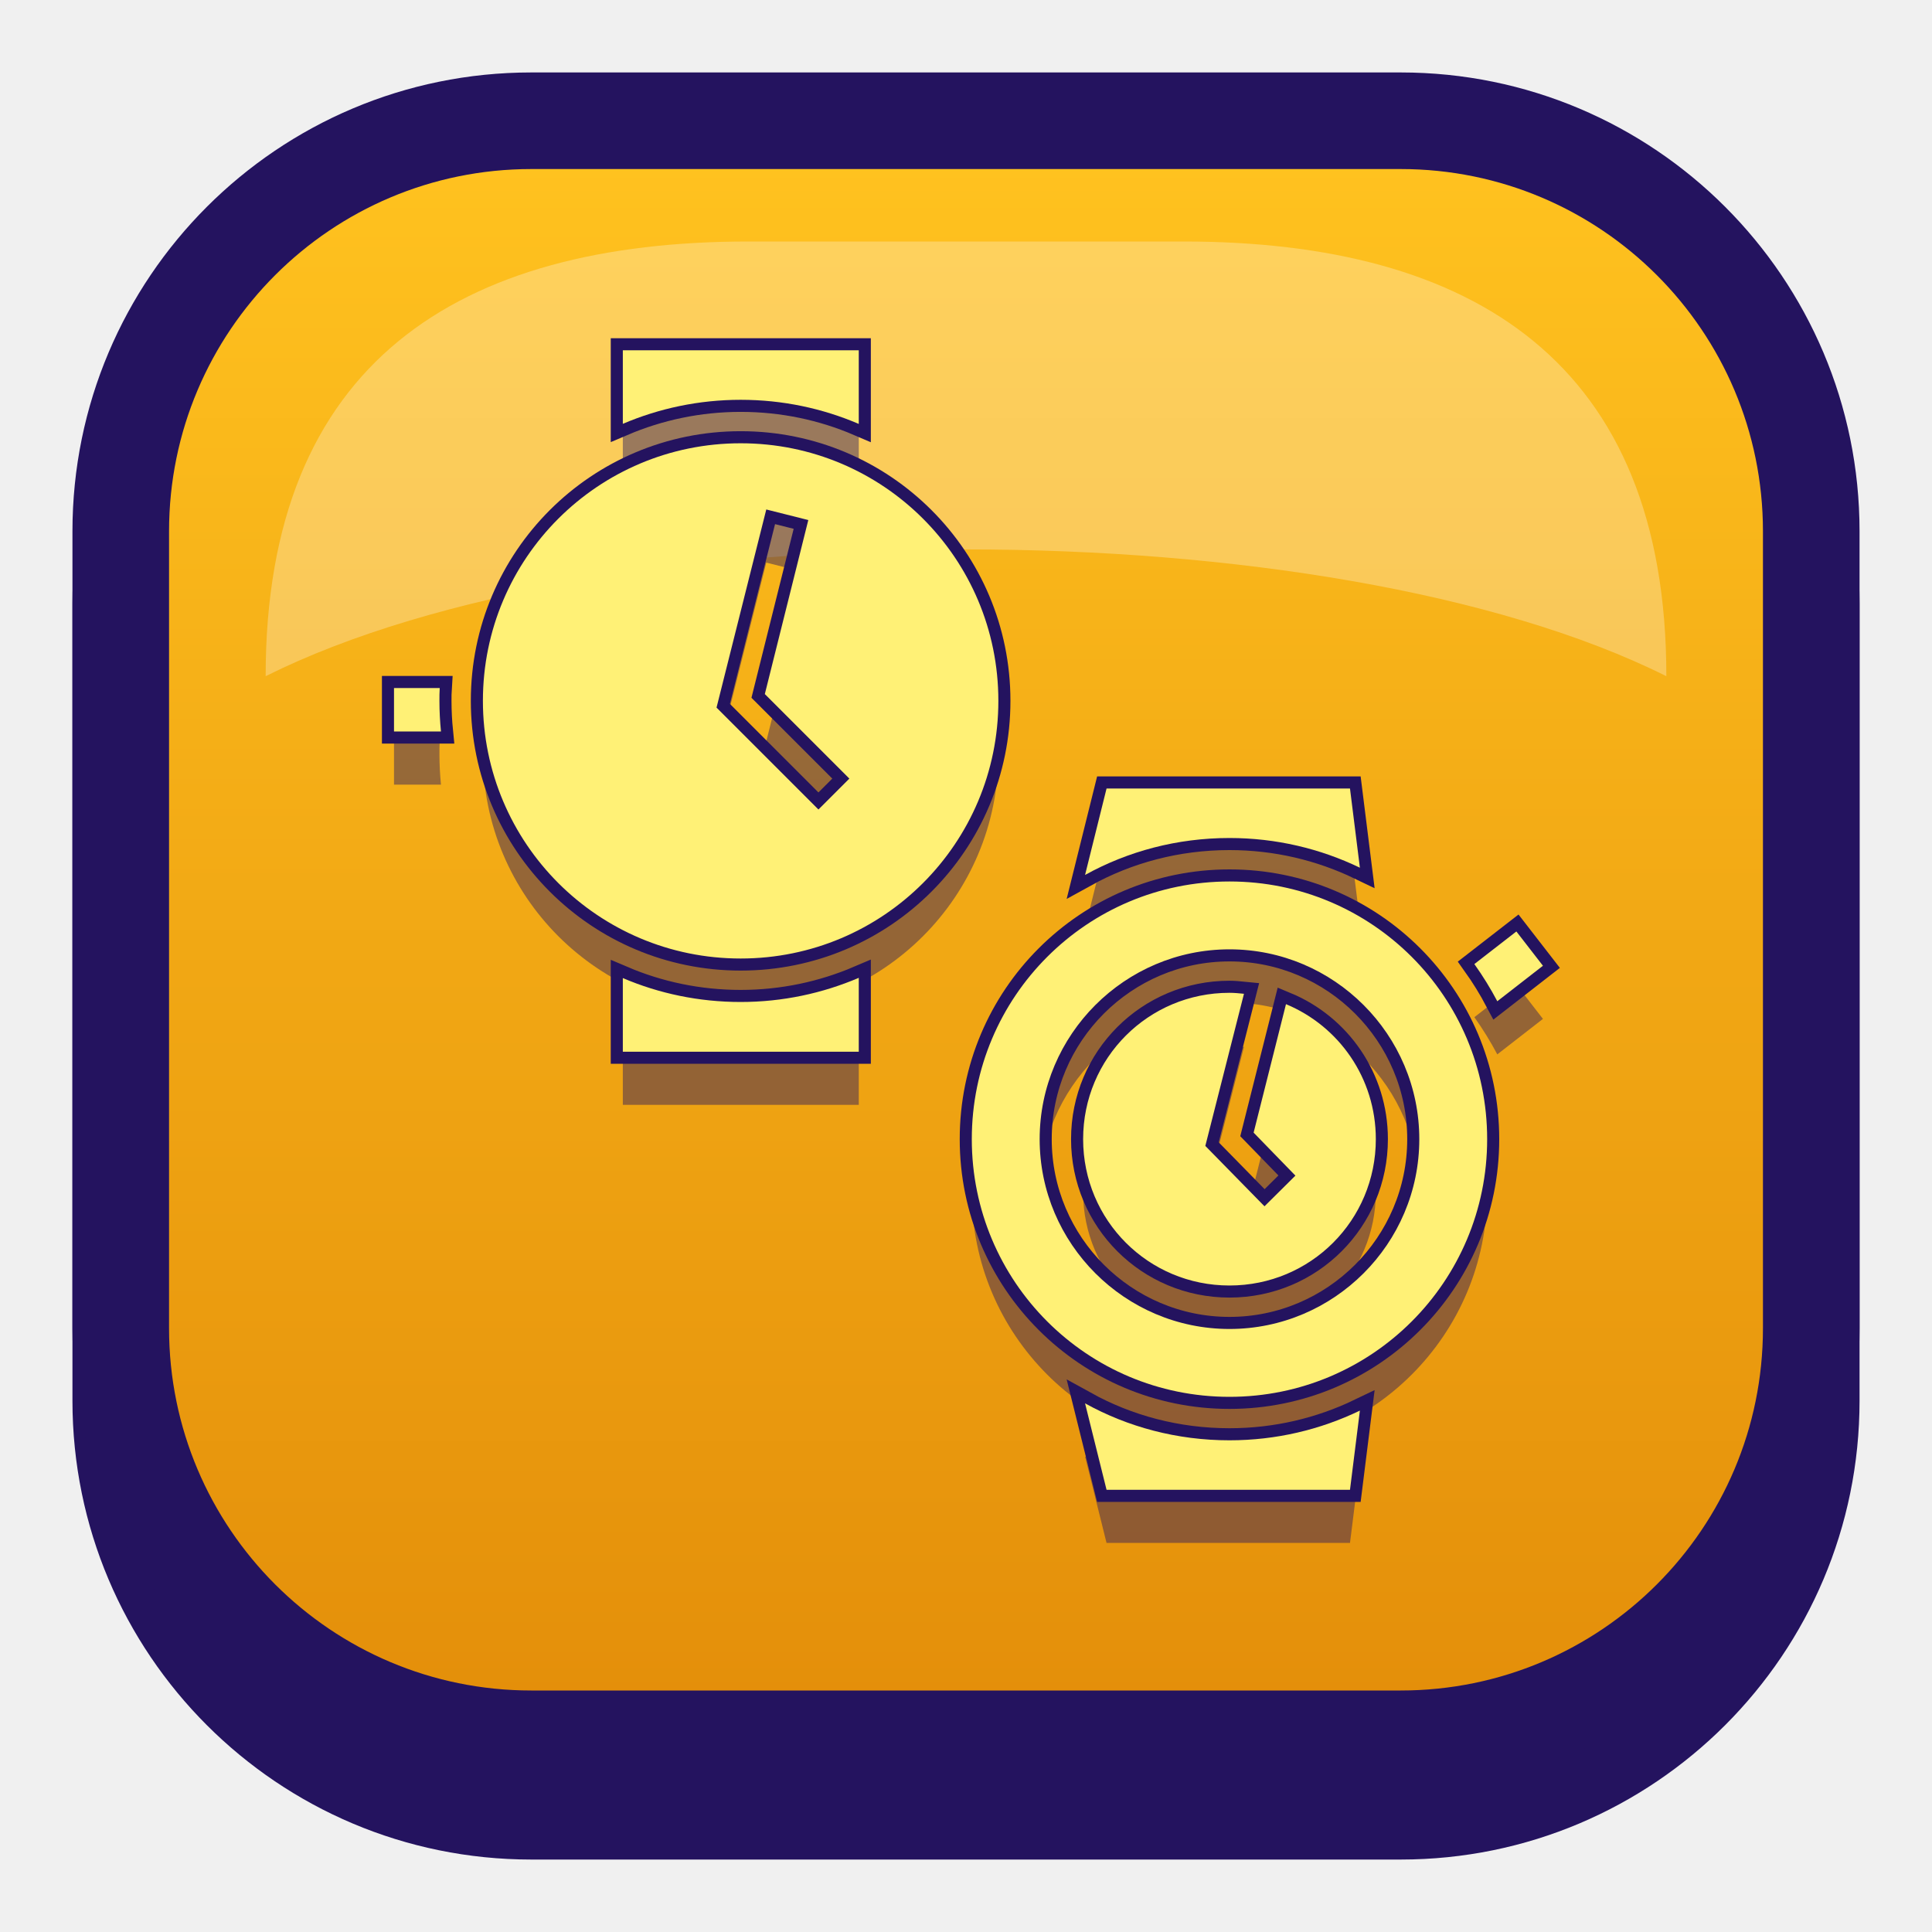
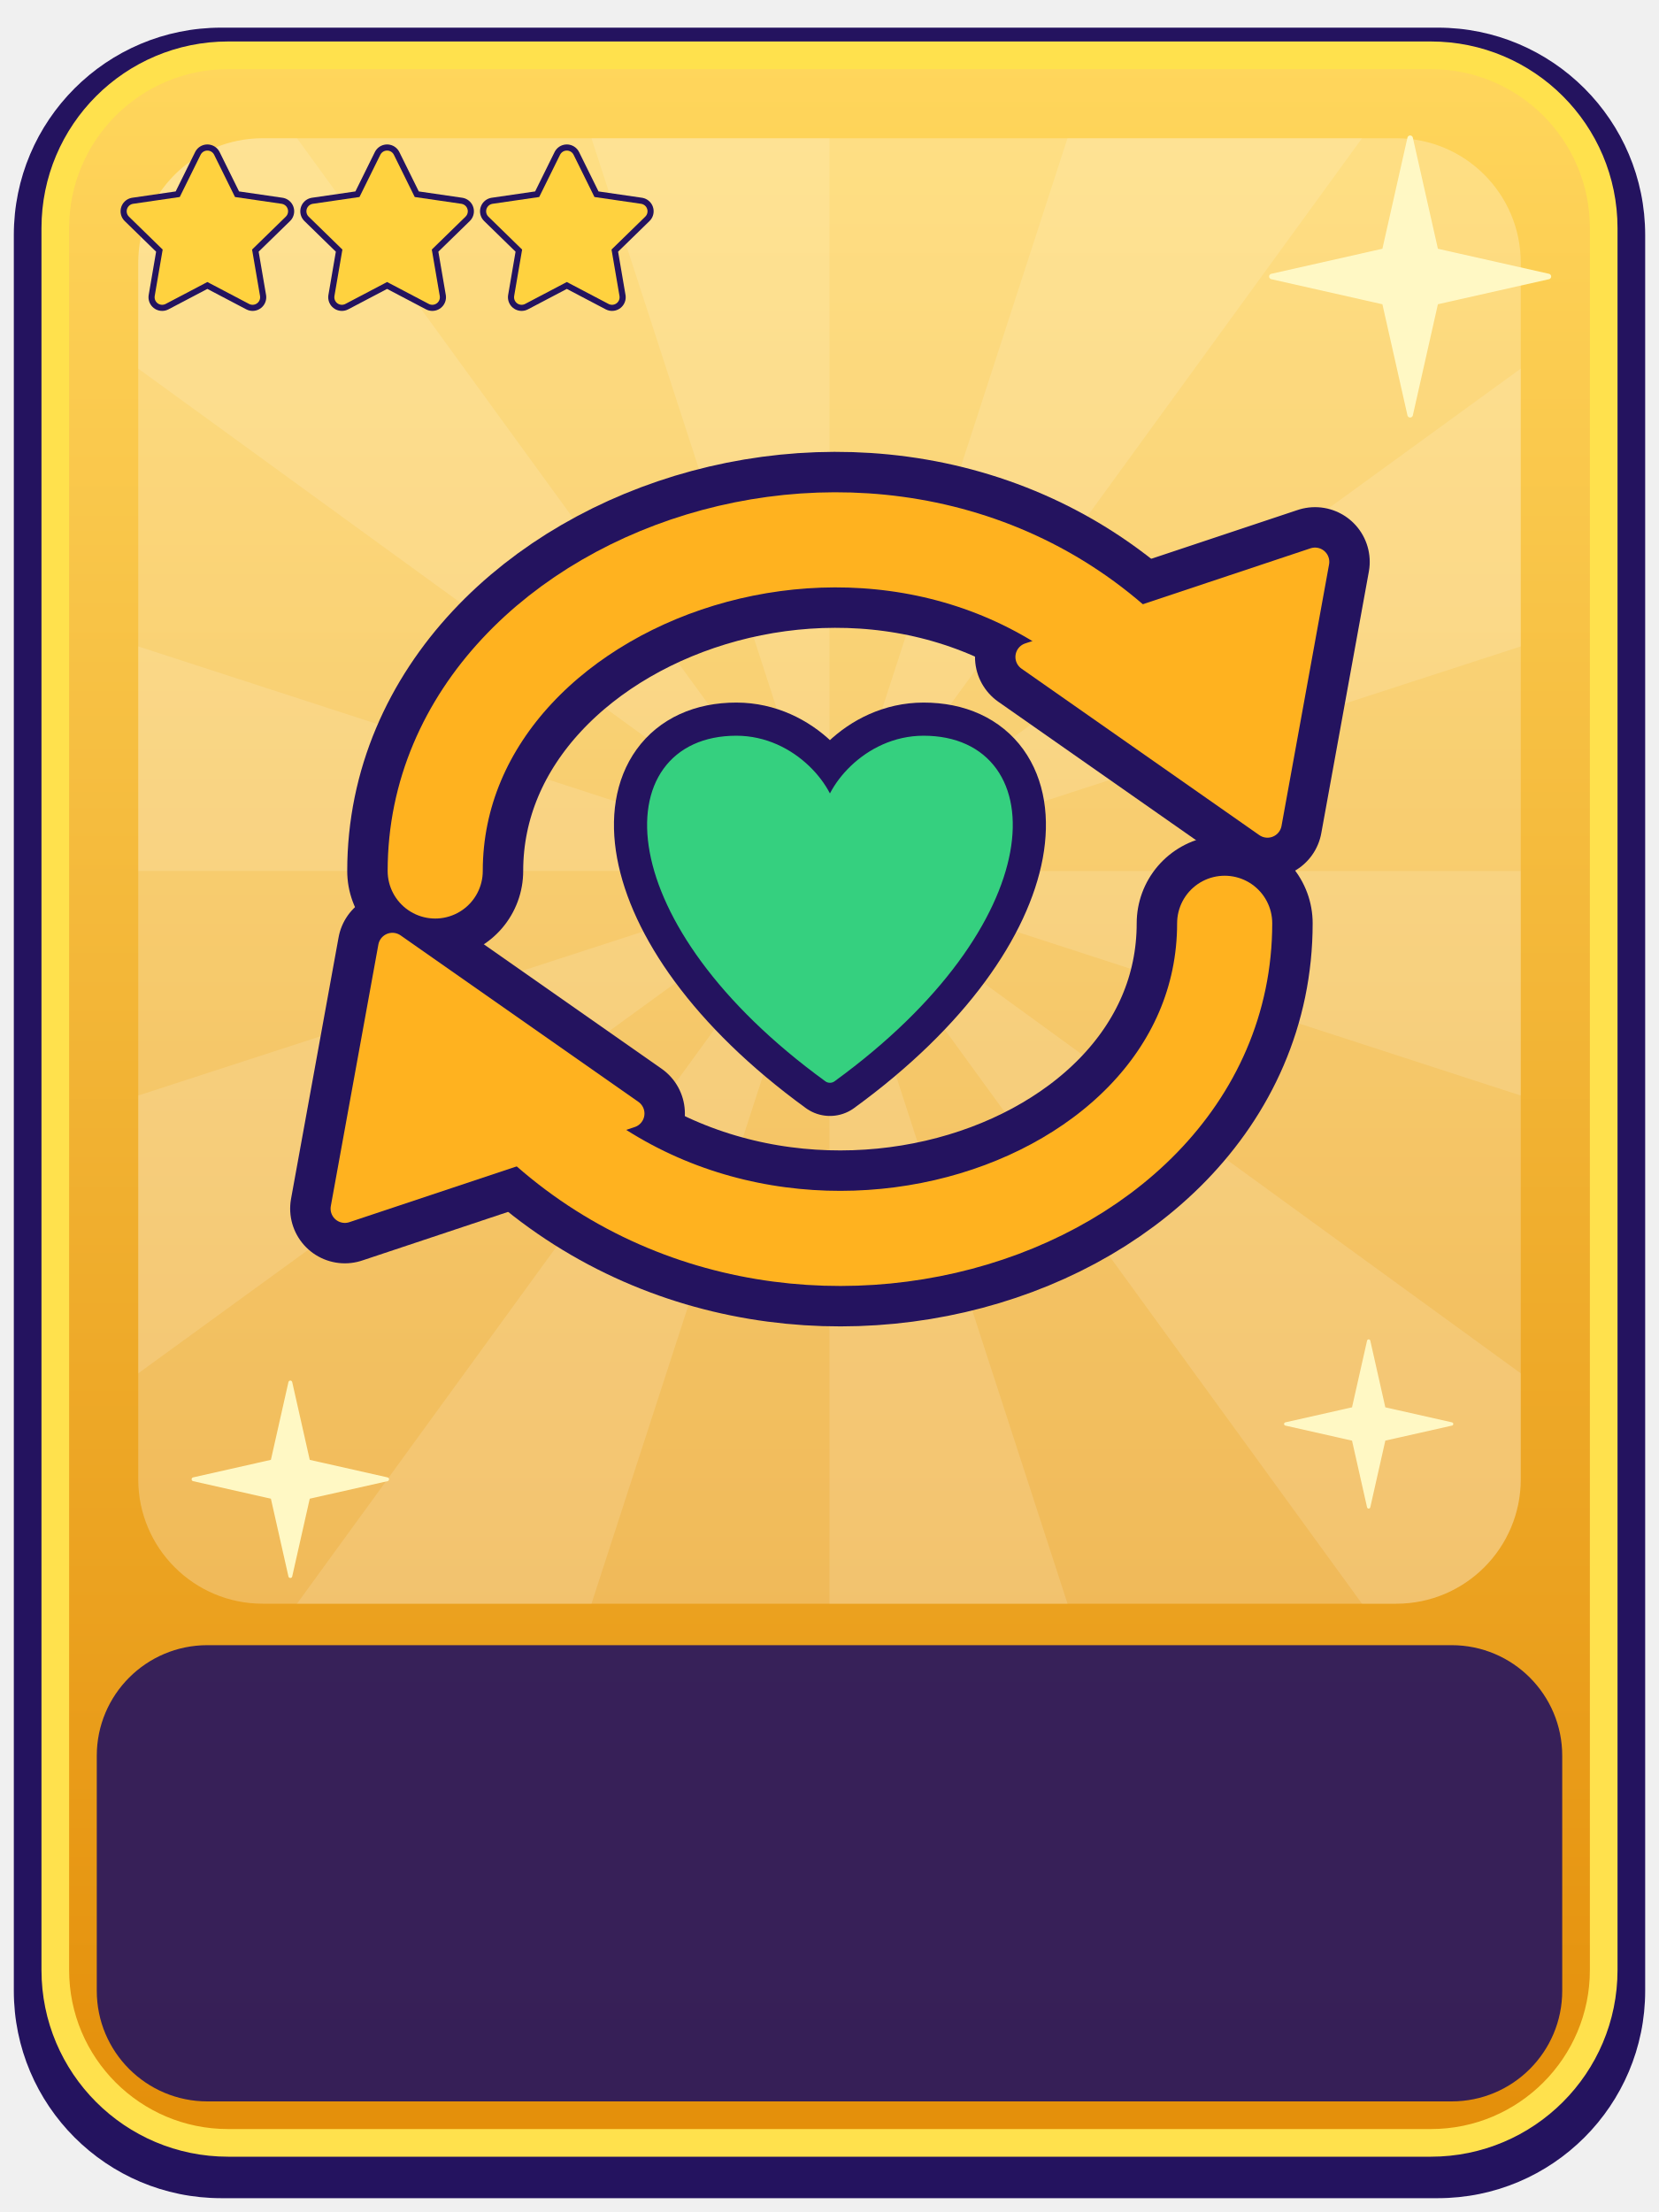
- <svg xmlns="http://www.w3.org/2000/svg" width="160" height="160" viewBox="0 0 160 160">
+ <svg xmlns="http://www.w3.org/2000/svg" width="240" height="320" viewBox="0 0 240 320">
  <defs>
    <linearGradient id="g" x1="0" y1="0" x2="0" y2="1">
-       <stop offset="0" stop-color="#ffc21f" />
+       <stop offset="0" stop-color="#ffd65c" />
      <stop offset="1" stop-color="#e48f0a" />
    </linearGradient>
+     <clipPath id="p">
+       <rect x="20" y="20" width="200" height="212" rx="18" />
+     </clipPath>
  </defs>
-   <rect x="6" y="12" width="148" height="142" rx="38" fill="#24135f" />
-   <rect x="6" y="6" width="148" height="142" rx="38" fill="#24135f" />
-   <rect x="14" y="14" width="132" height="126" rx="30" fill="url(#g)" />
-   <path d="M22 56 C 22 30, 38 20, 62 20 L 98 20 C 122 20, 138 30, 138 56 C 110 42, 50 42, 22 56 Z" fill="#fff" opacity="0.28" />
-   <g transform="translate(29 25) scale(0.2)">
-     <path d="M112.9 20.05V50.5c15-6.4 31.5-9.95 48.8-9.95 17.4 0 33.9 3.56 48.9 9.99V20.05zm48.8 38.5c-59 0-106.74 47.65-106.74 106.65 0 59 47.74 106.7 106.74 106.7 59 0 106.7-47.7 106.7-106.7S220.7 58.55 161.7 58.55zm10.6 27.41l17.4 4.38-18 72.06 35 35-12.8 12.8-42.2-42.2zM18.15 159.9v18H37.6c-.42-4.2-.64-8.4-.64-12.7 0-1.8 0-3.5.12-5.3zm295.05 41.6l-8.9 35.8c17.7-9.8 38.1-15.3 59.8-15.3 19.3 0 37.6 4.4 54 12.3l-4.1-32.8zm50.9 38.5c-59 0-106.7 47.7-106.7 106.7s47.7 106.7 106.7 106.7 106.7-47.7 106.7-106.7S423.1 240 364.1 240zm118.8 20.7l-17.4 13.5c3.5 4.9 6.7 10.1 9.5 15.4l18.9-14.7zm-118.8 7.4c43.3 0 78.6 35.3 78.6 78.6s-35.3 78.6-78.6 78.6-78.6-35.3-78.6-78.6 35.3-78.6 78.6-78.6zm-153.5 11.8c-15 6.4-31.5 10-48.9 10-17.3 0-33.8-3.5-48.8-9.9v30.5h97.7zm153.5 6.2c-33.6 0-60.6 27-60.6 60.6s27 60.6 60.6 60.6 60.6-27 60.6-60.6c0-25.3-15.3-46.8-37.2-55.9L374.1 344l17.3 17.8-12.8 12.7-24.5-25 16-63c-2-.2-4-.4-6-.4zm-59.8 170l8.9 35.8H414l4.1-32.8c-16.4 7.9-34.7 12.3-54 12.3-21.7 0-42.1-5.5-59.8-15.3z" fill="#24135f" opacity="0.45" transform="translate(0 22)" />
-     <path d="M112.9 20.05V50.5c15-6.4 31.5-9.95 48.8-9.95 17.4 0 33.9 3.56 48.9 9.99V20.05zm48.8 38.5c-59 0-106.74 47.65-106.74 106.65 0 59 47.74 106.7 106.74 106.7 59 0 106.7-47.7 106.7-106.7S220.7 58.55 161.7 58.55zm10.6 27.41l17.4 4.38-18 72.06 35 35-12.8 12.8-42.2-42.2zM18.15 159.9v18H37.6c-.42-4.2-.64-8.4-.64-12.7 0-1.8 0-3.5.12-5.3zm295.05 41.6l-8.9 35.8c17.7-9.8 38.1-15.3 59.8-15.3 19.3 0 37.6 4.4 54 12.3l-4.1-32.8zm50.9 38.5c-59 0-106.7 47.7-106.7 106.7s47.7 106.7 106.7 106.7 106.7-47.7 106.7-106.7S423.1 240 364.1 240zm118.8 20.7l-17.4 13.5c3.5 4.9 6.7 10.1 9.5 15.4l18.9-14.7zm-118.8 7.4c43.3 0 78.6 35.3 78.6 78.6s-35.3 78.6-78.6 78.6-78.6-35.3-78.6-78.6 35.3-78.6 78.6-78.6zm-153.5 11.8c-15 6.4-31.5 10-48.9 10-17.3 0-33.8-3.5-48.8-9.9v30.5h97.7zm153.5 6.2c-33.6 0-60.6 27-60.6 60.6s27 60.6 60.6 60.6 60.6-27 60.6-60.6c0-25.3-15.3-46.8-37.2-55.9L374.1 344l17.3 17.8-12.8 12.7-24.5-25 16-63c-2-.2-4-.4-6-.4zm-59.8 170l8.9 35.8H414l4.1-32.8c-16.4 7.9-34.7 12.3-54 12.3-21.7 0-42.1-5.5-59.8-15.3z" fill="#fff176" stroke="#24135f" stroke-width="10" paint-order="stroke" />
+   <rect x="2" y="4" width="236" height="314" rx="30" fill="#24135f" />
+   <rect x="8" y="8" width="224" height="302" rx="25" fill="url(#g)" stroke="#ffe14d" stroke-width="4" />
+   <rect x="20" y="20" width="200" height="212" rx="18" fill="#ffffff" opacity="0.26" />
+   <g clip-path="url(#p)">
+     <polygon points="120,126 310.0,126.0 300.7,184.7" fill="#ffffff" opacity="0.13" />
+     <polygon points="120,126 273.7,237.7 231.7,279.7" fill="#ffffff" opacity="0.13" />
+     <polygon points="120,126 178.7,306.7 120.0,316.0" fill="#ffffff" opacity="0.13" />
+     <polygon points="120,126 61.3,306.7 8.3,279.7" fill="#ffffff" opacity="0.13" />
+     <polygon points="120,126 -33.7,237.7 -60.7,184.7" fill="#ffffff" opacity="0.13" />
+     <polygon points="120,126 -70.0,126.0 -60.7,67.3" fill="#ffffff" opacity="0.13" />
+     <polygon points="120,126 -33.7,14.3 8.3,-27.7" fill="#ffffff" opacity="0.13" />
+     <polygon points="120,126 61.3,-54.7 120.0,-64.0" fill="#ffffff" opacity="0.13" />
+     <polygon points="120,126 178.7,-54.7 231.7,-27.7" fill="#ffffff" opacity="0.13" />
+     <polygon points="120,126 273.7,14.3 300.7,67.3" fill="#ffffff" opacity="0.13" />
+   </g>
+   <g transform="translate(32 40) scale(0.344)">
+     <path d="M90 250 C90 120 300 50 400 180" fill="none" stroke="#24135f" stroke-width="74" stroke-linejoin="round" stroke-linecap="round" />
+     <polygon points="340,160 440,230 460,120" fill="#24135f" stroke="#24135f" stroke-width="46" stroke-linejoin="round" stroke-linecap="round" />
+     <path d="M422 272 C422 402 212 462 112 332" fill="none" stroke="#24135f" stroke-width="74" stroke-linejoin="round" stroke-linecap="round" />
+     <polygon points="172,352 72,282 52,392" fill="#24135f" stroke="#24135f" stroke-width="46" stroke-linejoin="round" stroke-linecap="round" />
+     <g transform="translate(256 262) scale(0.82)">
+       <path d="M0 90 C-110 10 -110 -80 -48 -80 C-20 -80 0 -55 0 -40 C0 -55 20 -80 48 -80 C110 -80 110 10 0 90 Z" fill="#24135f" stroke="#24135f" stroke-width="42" stroke-linejoin="round" stroke-linecap="round" />
+     </g>
+     <path d="M90 250 C90 120 300 50 400 180" fill="none" stroke="#ffb21f" stroke-width="40" stroke-linejoin="round" stroke-linecap="round" />
+     <polygon points="340,160 440,230 460,120" fill="#ffb21f" stroke="#ffb21f" stroke-width="12" stroke-linejoin="round" stroke-linecap="round" />
+     <path d="M422 272 C422 402 212 462 112 332" fill="none" stroke="#ffb21f" stroke-width="40" stroke-linejoin="round" stroke-linecap="round" />
+     <polygon points="172,352 72,282 52,392" fill="#ffb21f" stroke="#ffb21f" stroke-width="12" stroke-linejoin="round" stroke-linecap="round" />
+     <g transform="translate(256 262) scale(0.82)">
+       <path d="M0 90 C-110 10 -110 -80 -48 -80 C-20 -80 0 -55 0 -40 C0 -55 20 -80 48 -80 C110 -80 110 10 0 90 Z" fill="#35d07f" stroke="#35d07f" stroke-width="8" stroke-linejoin="round" stroke-linecap="round" />
+     </g>
+   </g>
+   <rect x="14" y="238" width="212" height="66" rx="16" fill="#24135f" opacity="0.9" />
+   <g transform="translate(30 34) scale(0.052)">
+     <polygon points="0.0,-214.0 62.9,-86.6 203.5,-66.1 101.8,33.1 125.8,173.1 0.0,107.0 -125.8,173.1 -101.8,33.1 -203.5,-66.1 -62.9,-86.6" fill="#24135f" stroke="#24135f" stroke-width="76" stroke-linejoin="round" stroke-linecap="round" />
+     <polygon points="0.0,-214.0 62.9,-86.6 203.5,-66.1 101.8,33.1 125.8,173.1 0.0,107.0 -125.8,173.1 -101.8,33.1 -203.5,-66.1 -62.9,-86.6" fill="#ffd23f" stroke="#ffd23f" stroke-width="42" stroke-linejoin="round" stroke-linecap="round" />
+   </g>
+   <g transform="translate(56 34) scale(0.052)">
+     <polygon points="0.0,-214.0 62.9,-86.6 203.5,-66.1 101.8,33.1 125.8,173.1 0.0,107.0 -125.8,173.1 -101.8,33.1 -203.5,-66.1 -62.9,-86.6" fill="#24135f" stroke="#24135f" stroke-width="76" stroke-linejoin="round" stroke-linecap="round" />
+     <polygon points="0.0,-214.0 62.9,-86.6 203.5,-66.1 101.8,33.1 125.8,173.1 0.0,107.0 -125.8,173.1 -101.8,33.1 -203.5,-66.1 -62.9,-86.6" fill="#ffd23f" stroke="#ffd23f" stroke-width="42" stroke-linejoin="round" stroke-linecap="round" />
+   </g>
+   <g transform="translate(82 34) scale(0.052)">
+     <polygon points="0.0,-214.0 62.9,-86.6 203.5,-66.1 101.8,33.1 125.8,173.1 0.0,107.0 -125.8,173.1 -101.8,33.1 -203.5,-66.1 -62.9,-86.6" fill="#24135f" stroke="#24135f" stroke-width="76" stroke-linejoin="round" stroke-linecap="round" />
+     <polygon points="0.0,-214.0 62.9,-86.6 203.5,-66.1 101.8,33.1 125.8,173.1 0.0,107.0 -125.8,173.1 -101.8,33.1 -203.5,-66.1 -62.9,-86.6" fill="#ffd23f" stroke="#ffd23f" stroke-width="42" stroke-linejoin="round" stroke-linecap="round" />
+   </g>
+   <g transform="translate(204 40) scale(0.2)">
+     <polygon points="0.0,-100.0 18.4,-18.4 100.0,0.0 18.4,18.4 0.0,100.0 -18.4,18.4 -100.0,0.0 -18.4,-18.4" fill="#fff8c4" stroke="#fff8c4" stroke-width="4" stroke-linejoin="round" stroke-linecap="round" />
+   </g>
+   <g transform="translate(42 214) scale(0.14)">
+     <polygon points="0.0,-100.0 18.4,-18.4 100.0,0.0 18.4,18.4 0.0,100.0 -18.4,18.4 -100.0,0.0 -18.4,-18.4" fill="#fff8c4" stroke="#fff8c4" stroke-width="4" stroke-linejoin="round" stroke-linecap="round" />
+   </g>
+   <g transform="translate(198 206) scale(0.12)">
+     <polygon points="0.0,-100.0 18.4,-18.4 100.0,0.0 18.4,18.4 0.0,100.0 -18.4,18.4 -100.0,0.0 -18.4,-18.4" fill="#fff8c4" stroke="#fff8c4" stroke-width="4" stroke-linejoin="round" stroke-linecap="round" />
  </g>
</svg>
